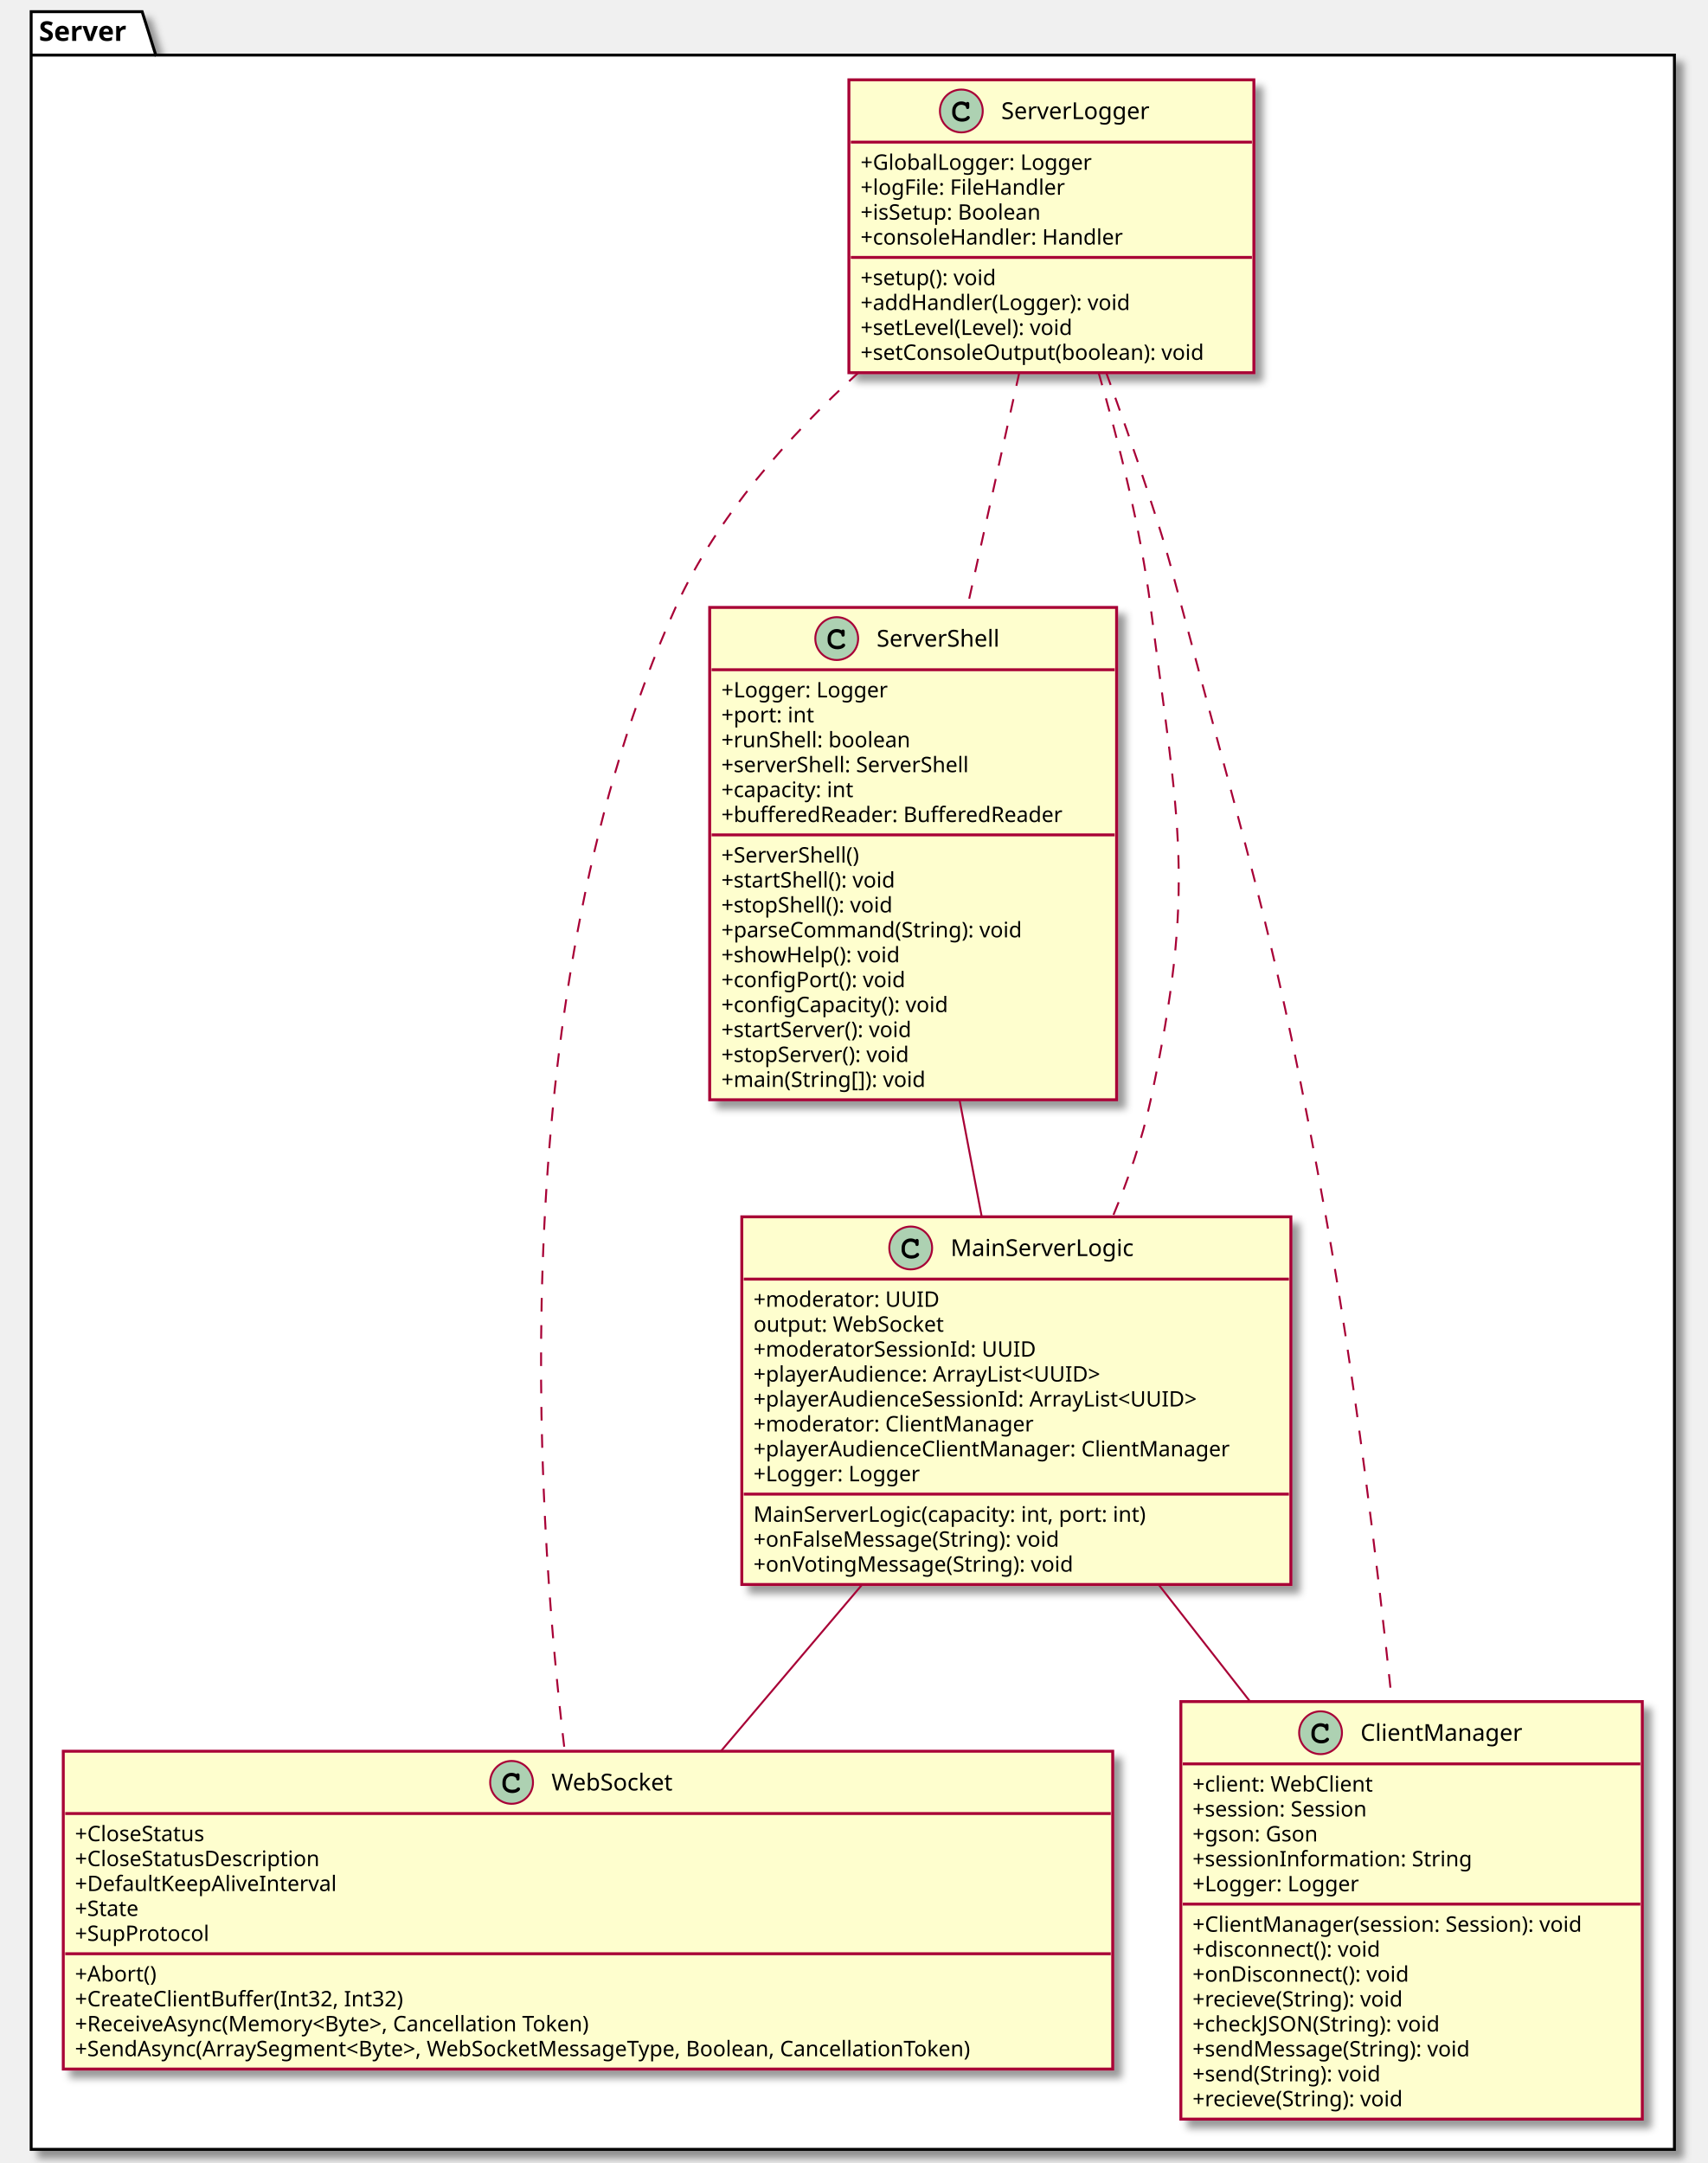
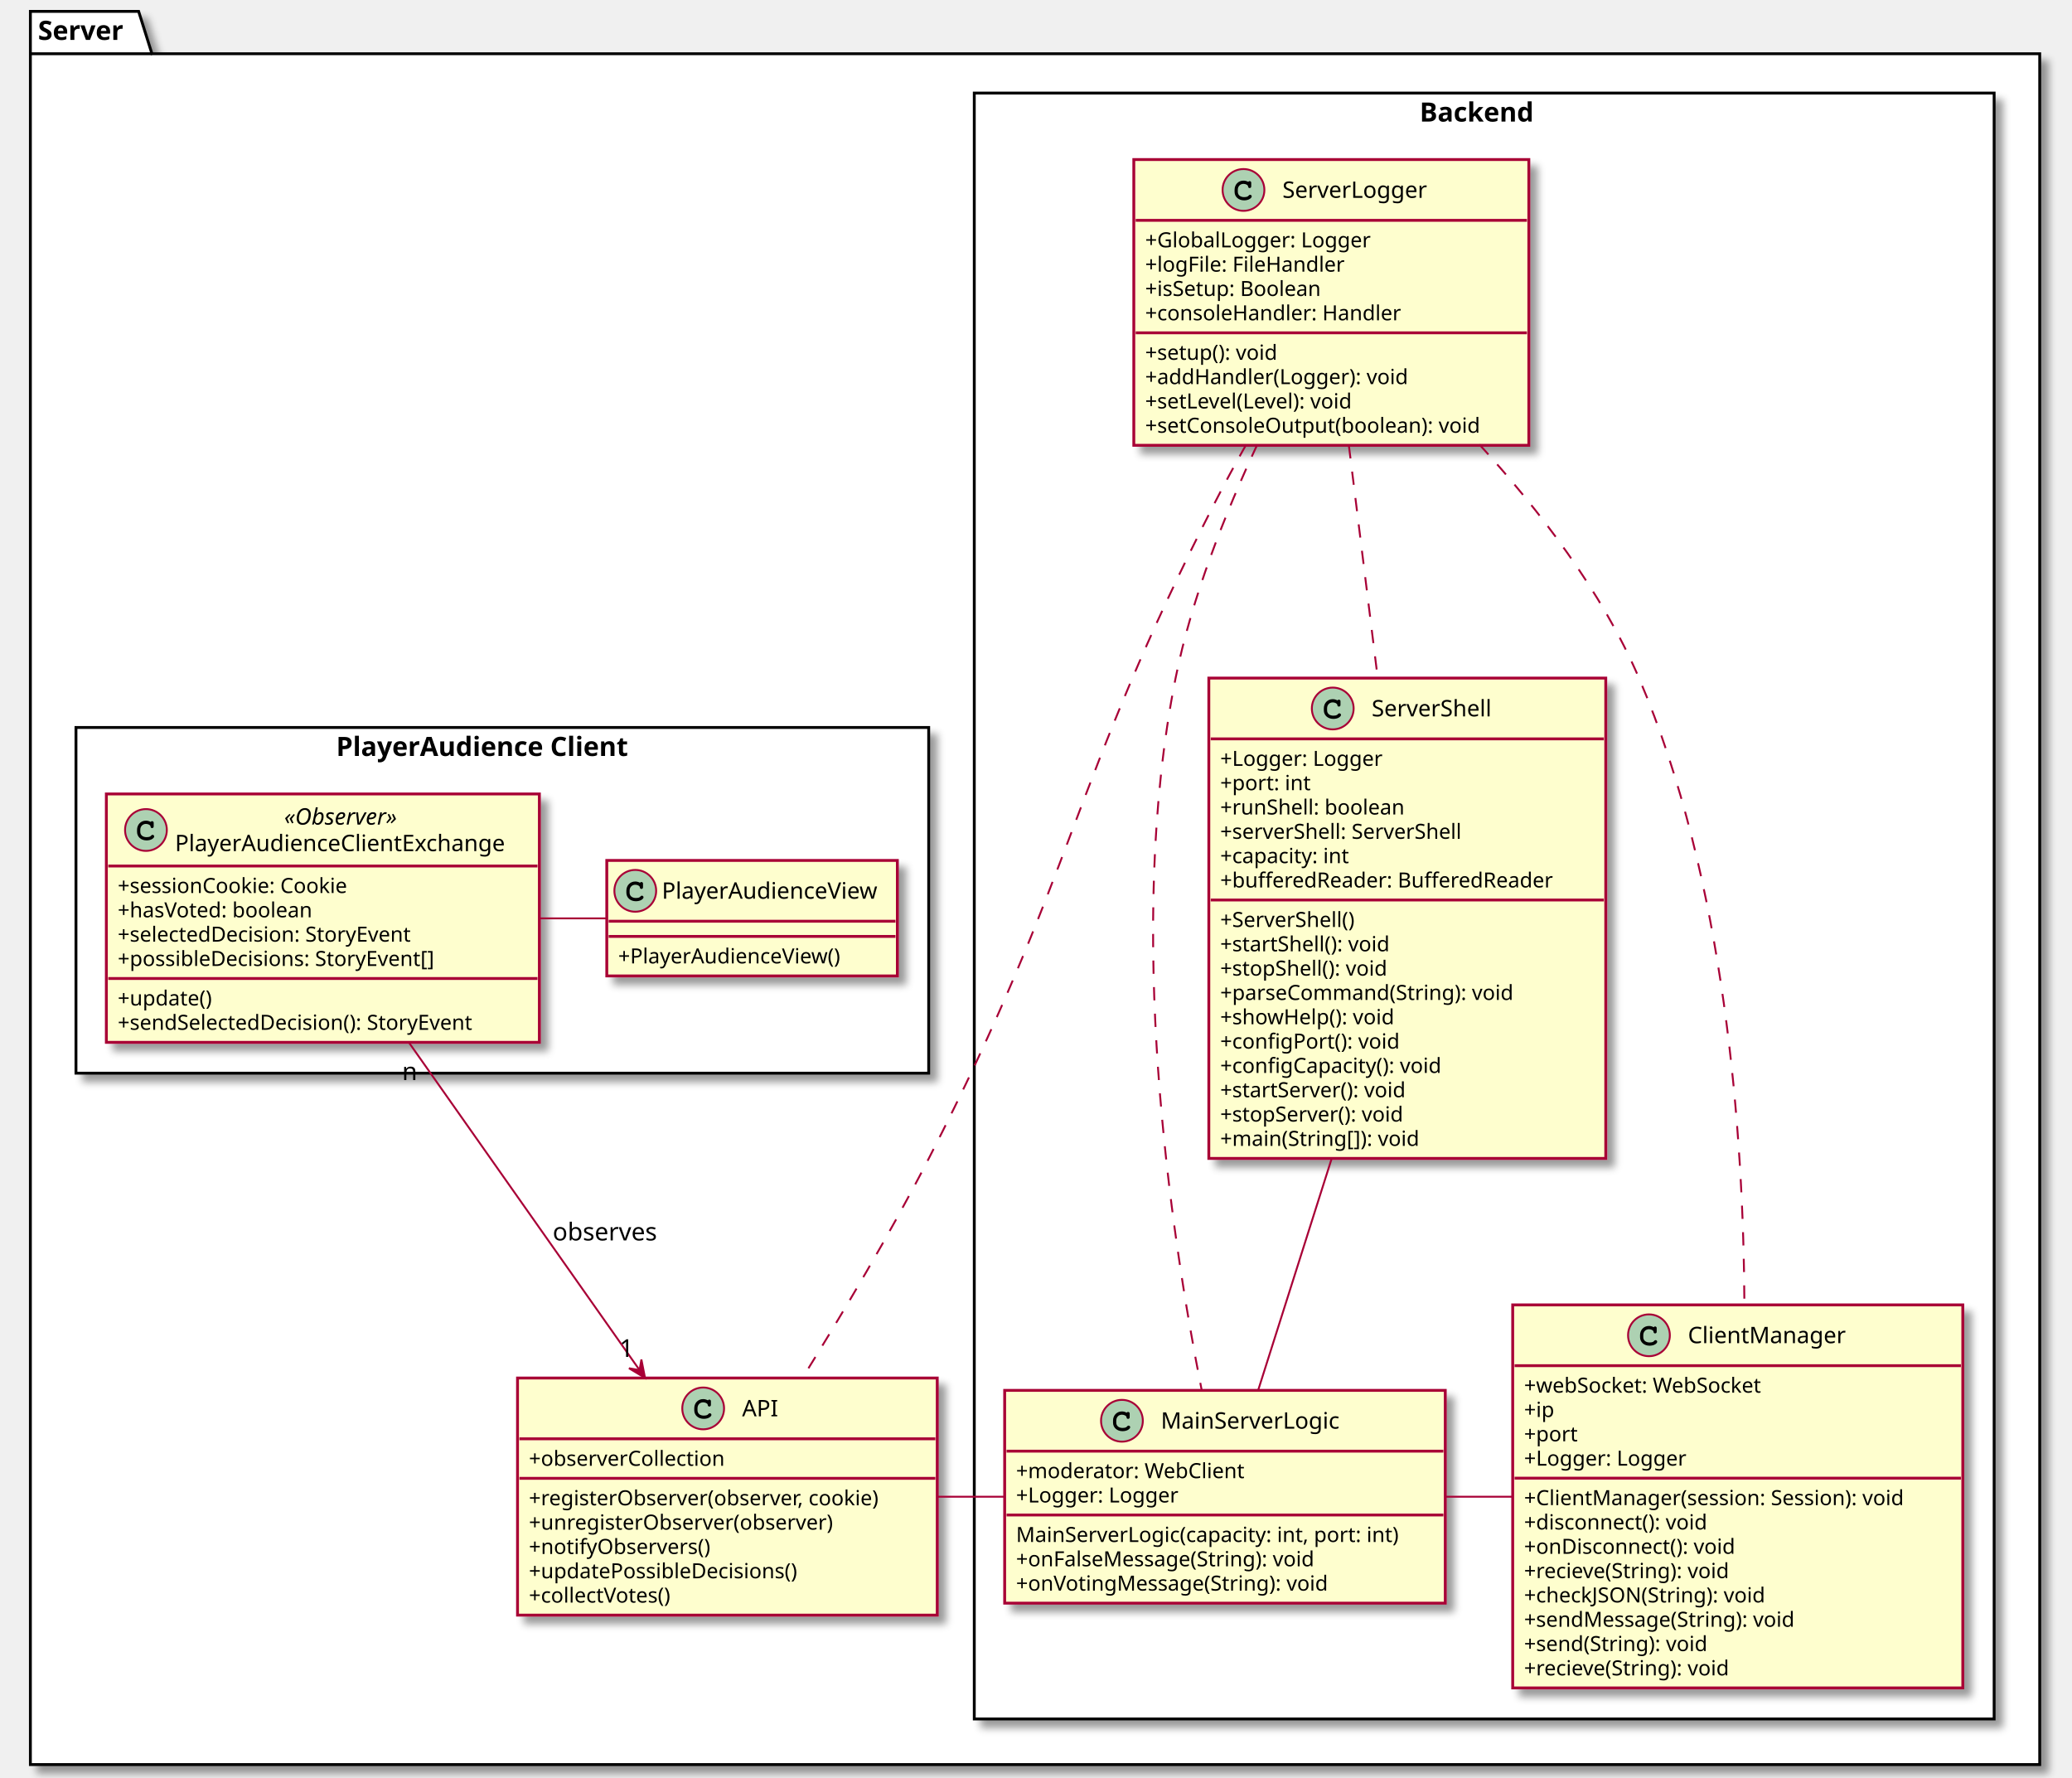
- <svg xmlns="http://www.w3.org/2000/svg" contentScriptType="application/ecmascript" contentStyleType="text/css" height="1111px" preserveAspectRatio="none" style="width:877px;height:1111px;" version="1.1" viewBox="0 0 877 1111" width="877px" zoomAndPan="magnify">
+ <svg xmlns="http://www.w3.org/2000/svg" contentScriptType="application/ecmascript" contentStyleType="text/css" height="936px" preserveAspectRatio="none" style="width:1091px;height:936px;" version="1.1" viewBox="0 0 1091 936" width="1091px" zoomAndPan="magnify">
  <defs>
-     <filter height="300%" id="fth3xwt7o2scf" width="300%" x="-1" y="-1">
+     <filter height="300%" id="f17lp3slovkx26" width="300%" x="-1" y="-1">
      <feGaussianBlur result="blurOut" stdDeviation="2.0" />
      <feColorMatrix in="blurOut" result="blurOut2" type="matrix" values="0 0 0 0 0 0 0 0 0 0 0 0 0 0 0 0 0 0 .4 0" />
      <feOffset dx="4.0" dy="4.0" in="blurOut2" result="blurOut3" />
      <feBlend in="SourceGraphic" in2="blurOut3" mode="normal" />
    </filter>
  </defs>
  <g>
-     <polygon fill="#FFFFFF" filter="url(#fth3xwt7o2scf)" points="16,6,73,6,80,28.297,860,28.297,860,1104,16,1104,16,6" style="stroke: #000000; stroke-width: 1.5;" />
+     <polygon fill="#FFFFFF" filter="url(#f17lp3slovkx26)" points="16,6,73,6,80,28.297,1074,28.297,1074,929,16,929,16,6" style="stroke: #000000; stroke-width: 1.5;" />
    <line style="stroke: #000000; stroke-width: 1.5;" x1="16" x2="80" y1="28.297" y2="28.297" />
    <text fill="#000000" font-family="sans-serif" font-size="14" font-weight="bold" lengthAdjust="spacingAndGlyphs" textLength="51" x="20" y="20.995">Server</text>
-     <rect codeLine="4" fill="#FEFECE" filter="url(#fth3xwt7o2scf)" height="252.875" id="ss" style="stroke: #A80036; stroke-width: 1.5;" width="209" x="364.5" y="312" />
-     <ellipse cx="429.75" cy="328" fill="#ADD1B2" rx="11" ry="11" style="stroke: #A80036; stroke-width: 1.0;" />
-     <path d="M432.094,323.672 C431.156,323.234 430.562,323.094 429.688,323.094 C427.062,323.094 425.062,325.172 425.062,327.891 L425.062,329.016 C425.062,331.594 427.172,333.484 430.062,333.484 C431.281,333.484 432.438,333.188 433.188,332.641 C433.766,332.234 434.094,331.781 434.094,331.391 C434.094,330.938 433.703,330.547 433.234,330.547 C433.016,330.547 432.812,330.625 432.625,330.812 C432.172,331.297 432.172,331.297 431.984,331.391 C431.562,331.656 430.875,331.781 430.109,331.781 C428.062,331.781 426.766,330.688 426.766,328.984 L426.766,327.891 C426.766,326.109 428.016,324.797 429.75,324.797 C430.328,324.797 430.938,324.953 431.406,325.203 C431.891,325.484 432.062,325.703 432.156,326.109 C432.219,326.516 432.25,326.641 432.391,326.766 C432.531,326.906 432.766,327.016 432.984,327.016 C433.25,327.016 433.516,326.875 433.688,326.656 C433.797,326.5 433.828,326.312 433.828,325.891 L433.828,324.469 C433.828,324.031 433.812,323.906 433.719,323.75 C433.562,323.484 433.281,323.344 432.984,323.344 C432.688,323.344 432.484,323.438 432.266,323.75 L432.094,323.672 Z " />
-     <text fill="#000000" font-family="sans-serif" font-size="12" lengthAdjust="spacingAndGlyphs" textLength="70" x="450.25" y="332.154">ServerShell</text>
-     <line style="stroke: #A80036; stroke-width: 1.5;" x1="365.5" x2="572.5" y1="344" y2="344" />
-     <text fill="#000000" font-family="sans-serif" font-size="11" lengthAdjust="spacingAndGlyphs" textLength="94" x="370.5" y="358.21">+Logger: Logger</text>
-     <text fill="#000000" font-family="sans-serif" font-size="11" lengthAdjust="spacingAndGlyphs" textLength="52" x="370.5" y="371.015">+port: int</text>
-     <text fill="#000000" font-family="sans-serif" font-size="11" lengthAdjust="spacingAndGlyphs" textLength="109" x="370.5" y="383.82">+runShell: boolean</text>
-     <text fill="#000000" font-family="sans-serif" font-size="11" lengthAdjust="spacingAndGlyphs" textLength="150" x="370.5" y="396.625">+serverShell: ServerShell</text>
-     <text fill="#000000" font-family="sans-serif" font-size="11" lengthAdjust="spacingAndGlyphs" textLength="77" x="370.5" y="409.429">+capacity: int</text>
-     <text fill="#000000" font-family="sans-serif" font-size="11" lengthAdjust="spacingAndGlyphs" textLength="197" x="370.5" y="422.234">+bufferedReader: BufferedReader</text>
-     <line style="stroke: #A80036; stroke-width: 1.5;" x1="365.5" x2="572.5" y1="428.828" y2="428.828" />
-     <text fill="#000000" font-family="sans-serif" font-size="11" lengthAdjust="spacingAndGlyphs" textLength="85" x="370.5" y="443.039">+ServerShell()</text>
-     <text fill="#000000" font-family="sans-serif" font-size="11" lengthAdjust="spacingAndGlyphs" textLength="102" x="370.5" y="455.843">+startShell(): void</text>
-     <text fill="#000000" font-family="sans-serif" font-size="11" lengthAdjust="spacingAndGlyphs" textLength="101" x="370.5" y="468.648">+stopShell(): void</text>
-     <text fill="#000000" font-family="sans-serif" font-size="11" lengthAdjust="spacingAndGlyphs" textLength="171" x="370.5" y="481.453">+parseCommand(String): void</text>
-     <text fill="#000000" font-family="sans-serif" font-size="11" lengthAdjust="spacingAndGlyphs" textLength="103" x="370.5" y="494.257">+showHelp(): void</text>
-     <text fill="#000000" font-family="sans-serif" font-size="11" lengthAdjust="spacingAndGlyphs" textLength="103" x="370.5" y="507.062">+configPort(): void</text>
-     <text fill="#000000" font-family="sans-serif" font-size="11" lengthAdjust="spacingAndGlyphs" textLength="131" x="370.5" y="519.867">+configCapacity(): void</text>
-     <text fill="#000000" font-family="sans-serif" font-size="11" lengthAdjust="spacingAndGlyphs" textLength="112" x="370.5" y="532.671">+startServer(): void</text>
-     <text fill="#000000" font-family="sans-serif" font-size="11" lengthAdjust="spacingAndGlyphs" textLength="111" x="370.5" y="545.476">+stopServer(): void</text>
-     <text fill="#000000" font-family="sans-serif" font-size="11" lengthAdjust="spacingAndGlyphs" textLength="117" x="370.5" y="558.281">+main(String[]): void</text>
-     <rect codeLine="23" fill="#FEFECE" filter="url(#fth3xwt7o2scf)" height="163.242" id="ws" style="stroke: #A80036; stroke-width: 1.5;" width="539" x="32.5" y="899.5" />
-     <ellipse cx="262.75" cy="915.5" fill="#ADD1B2" rx="11" ry="11" style="stroke: #A80036; stroke-width: 1.0;" />
-     <path d="M265.094,911.172 C264.156,910.734 263.562,910.594 262.688,910.594 C260.062,910.594 258.062,912.672 258.062,915.391 L258.062,916.516 C258.062,919.094 260.172,920.984 263.062,920.984 C264.281,920.984 265.438,920.688 266.188,920.141 C266.766,919.734 267.094,919.281 267.094,918.891 C267.094,918.438 266.703,918.047 266.234,918.047 C266.016,918.047 265.812,918.125 265.625,918.312 C265.172,918.797 265.172,918.797 264.984,918.891 C264.562,919.156 263.875,919.281 263.109,919.281 C261.062,919.281 259.766,918.188 259.766,916.484 L259.766,915.391 C259.766,913.609 261.016,912.297 262.75,912.297 C263.328,912.297 263.938,912.453 264.406,912.703 C264.891,912.984 265.062,913.203 265.156,913.609 C265.219,914.016 265.25,914.141 265.391,914.266 C265.531,914.406 265.766,914.516 265.984,914.516 C266.25,914.516 266.516,914.375 266.688,914.156 C266.797,914 266.828,913.812 266.828,913.391 L266.828,911.969 C266.828,911.531 266.812,911.406 266.719,911.25 C266.562,910.984 266.281,910.844 265.984,910.844 C265.688,910.844 265.484,910.938 265.266,911.25 L265.094,911.172 Z " />
-     <text fill="#000000" font-family="sans-serif" font-size="12" lengthAdjust="spacingAndGlyphs" textLength="70" x="283.25" y="919.654">WebSocket</text>
-     <line style="stroke: #A80036; stroke-width: 1.5;" x1="33.5" x2="570.5" y1="931.5" y2="931.5" />
-     <text fill="#000000" font-family="sans-serif" font-size="11" lengthAdjust="spacingAndGlyphs" textLength="77" x="38.5" y="945.71">+CloseStatus</text>
-     <text fill="#000000" font-family="sans-serif" font-size="11" lengthAdjust="spacingAndGlyphs" textLength="141" x="38.5" y="958.515">+CloseStatusDescription</text>
-     <text fill="#000000" font-family="sans-serif" font-size="11" lengthAdjust="spacingAndGlyphs" textLength="153" x="38.5" y="971.32">+DefaultKeepAliveInterval</text>
-     <text fill="#000000" font-family="sans-serif" font-size="11" lengthAdjust="spacingAndGlyphs" textLength="40" x="38.5" y="984.125">+State</text>
-     <text fill="#000000" font-family="sans-serif" font-size="11" lengthAdjust="spacingAndGlyphs" textLength="75" x="38.5" y="996.929">+SupProtocol</text>
-     <line style="stroke: #A80036; stroke-width: 1.5;" x1="33.5" x2="570.5" y1="1003.523" y2="1003.523" />
-     <text fill="#000000" font-family="sans-serif" font-size="11" lengthAdjust="spacingAndGlyphs" textLength="47" x="38.5" y="1017.734">+Abort()</text>
-     <text fill="#000000" font-family="sans-serif" font-size="11" lengthAdjust="spacingAndGlyphs" textLength="187" x="38.5" y="1030.539">+CreateClientBuffer(Int32, Int32)</text>
-     <text fill="#000000" font-family="sans-serif" font-size="11" lengthAdjust="spacingAndGlyphs" textLength="305" x="38.5" y="1043.343">+ReceiveAsync(Memory&lt;Byte&gt;, Cancellation Token)</text>
-     <text fill="#000000" font-family="sans-serif" font-size="11" lengthAdjust="spacingAndGlyphs" textLength="527" x="38.5" y="1056.148">+SendAsync(ArraySegment&lt;Byte&gt;, WebSocketMessageType, Boolean, CancellationToken)</text>
-     <rect codeLine="36" fill="#FEFECE" filter="url(#fth3xwt7o2scf)" height="188.852" id="msl" style="stroke: #A80036; stroke-width: 1.5;" width="282" x="381" y="625" />
-     <ellipse cx="467.75" cy="641" fill="#ADD1B2" rx="11" ry="11" style="stroke: #A80036; stroke-width: 1.0;" />
-     <path d="M470.094,636.672 C469.156,636.234 468.562,636.094 467.688,636.094 C465.062,636.094 463.062,638.172 463.062,640.891 L463.062,642.016 C463.062,644.594 465.172,646.484 468.062,646.484 C469.281,646.484 470.438,646.188 471.188,645.641 C471.766,645.234 472.094,644.781 472.094,644.391 C472.094,643.938 471.703,643.547 471.234,643.547 C471.016,643.547 470.812,643.625 470.625,643.812 C470.172,644.297 470.172,644.297 469.984,644.391 C469.562,644.656 468.875,644.781 468.109,644.781 C466.062,644.781 464.766,643.688 464.766,641.984 L464.766,640.891 C464.766,639.109 466.016,637.797 467.75,637.797 C468.328,637.797 468.938,637.953 469.406,638.203 C469.891,638.484 470.062,638.703 470.156,639.109 C470.219,639.516 470.25,639.641 470.391,639.766 C470.531,639.906 470.766,640.016 470.984,640.016 C471.25,640.016 471.516,639.875 471.688,639.656 C471.797,639.5 471.828,639.312 471.828,638.891 L471.828,637.469 C471.828,637.031 471.812,636.906 471.719,636.75 C471.562,636.484 471.281,636.344 470.984,636.344 C470.688,636.344 470.484,636.438 470.266,636.75 L470.094,636.672 Z " />
-     <text fill="#000000" font-family="sans-serif" font-size="12" lengthAdjust="spacingAndGlyphs" textLength="100" x="488.25" y="645.154">MainServerLogic</text>
-     <line style="stroke: #A80036; stroke-width: 1.5;" x1="382" x2="662" y1="657" y2="657" />
-     <text fill="#000000" font-family="sans-serif" font-size="11" lengthAdjust="spacingAndGlyphs" textLength="103" x="387" y="671.21">+moderator: UUID</text>
-     <text fill="#000000" font-family="sans-serif" font-size="11" lengthAdjust="spacingAndGlyphs" textLength="108" x="387" y="684.015">output: WebSocket</text>
-     <text fill="#000000" font-family="sans-serif" font-size="11" lengthAdjust="spacingAndGlyphs" textLength="158" x="387" y="696.82">+moderatorSessionId: UUID</text>
-     <text fill="#000000" font-family="sans-serif" font-size="11" lengthAdjust="spacingAndGlyphs" textLength="201" x="387" y="709.625">+playerAudience: ArrayList&lt;UUID&gt;</text>
-     <text fill="#000000" font-family="sans-serif" font-size="11" lengthAdjust="spacingAndGlyphs" textLength="256" x="387" y="722.429">+playerAudienceSessionId: ArrayList&lt;UUID&gt;</text>
-     <text fill="#000000" font-family="sans-serif" font-size="11" lengthAdjust="spacingAndGlyphs" textLength="157" x="387" y="735.234">+moderator: ClientManager</text>
-     <text fill="#000000" font-family="sans-serif" font-size="11" lengthAdjust="spacingAndGlyphs" textLength="270" x="387" y="748.039">+playerAudienceClientManager: ClientManager</text>
-     <text fill="#000000" font-family="sans-serif" font-size="11" lengthAdjust="spacingAndGlyphs" textLength="94" x="387" y="760.843">+Logger: Logger</text>
-     <line style="stroke: #A80036; stroke-width: 1.5;" x1="382" x2="662" y1="767.438" y2="767.438" />
-     <text fill="#000000" font-family="sans-serif" font-size="11" lengthAdjust="spacingAndGlyphs" textLength="220" x="387" y="781.648">MainServerLogic(capacity: int, port: int)</text>
-     <text fill="#000000" font-family="sans-serif" font-size="11" lengthAdjust="spacingAndGlyphs" textLength="176" x="387" y="794.453">+onFalseMessage(String): void</text>
-     <text fill="#000000" font-family="sans-serif" font-size="11" lengthAdjust="spacingAndGlyphs" textLength="182" x="387" y="807.257">+onVotingMessage(String): void</text>
-     <rect codeLine="51" fill="#FEFECE" filter="url(#fth3xwt7o2scf)" height="214.461" id="cm" style="stroke: #A80036; stroke-width: 1.5;" width="237" x="606.5" y="874" />
-     <ellipse cx="678.25" cy="890" fill="#ADD1B2" rx="11" ry="11" style="stroke: #A80036; stroke-width: 1.0;" />
-     <path d="M680.594,885.672 C679.656,885.234 679.062,885.094 678.188,885.094 C675.562,885.094 673.562,887.172 673.562,889.891 L673.562,891.016 C673.562,893.594 675.672,895.484 678.562,895.484 C679.781,895.484 680.938,895.188 681.688,894.641 C682.266,894.234 682.594,893.781 682.594,893.391 C682.594,892.938 682.203,892.547 681.734,892.547 C681.516,892.547 681.312,892.625 681.125,892.812 C680.672,893.297 680.672,893.297 680.484,893.391 C680.062,893.656 679.375,893.781 678.609,893.781 C676.562,893.781 675.266,892.688 675.266,890.984 L675.266,889.891 C675.266,888.109 676.516,886.797 678.25,886.797 C678.828,886.797 679.438,886.953 679.906,887.203 C680.391,887.484 680.562,887.703 680.656,888.109 C680.719,888.516 680.75,888.641 680.891,888.766 C681.031,888.906 681.266,889.016 681.484,889.016 C681.75,889.016 682.016,888.875 682.188,888.656 C682.297,888.5 682.328,888.312 682.328,887.891 L682.328,886.469 C682.328,886.031 682.312,885.906 682.219,885.75 C682.062,885.484 681.781,885.344 681.484,885.344 C681.188,885.344 680.984,885.438 680.766,885.75 L680.594,885.672 Z " />
-     <text fill="#000000" font-family="sans-serif" font-size="12" lengthAdjust="spacingAndGlyphs" textLength="85" x="698.75" y="894.154">ClientManager</text>
-     <line style="stroke: #A80036; stroke-width: 1.5;" x1="607.5" x2="842.5" y1="906" y2="906" />
-     <text fill="#000000" font-family="sans-serif" font-size="11" lengthAdjust="spacingAndGlyphs" textLength="106" x="612.5" y="920.21">+client: WebClient</text>
-     <text fill="#000000" font-family="sans-serif" font-size="11" lengthAdjust="spacingAndGlyphs" textLength="104" x="612.5" y="933.015">+session: Session</text>
-     <text fill="#000000" font-family="sans-serif" font-size="11" lengthAdjust="spacingAndGlyphs" textLength="72" x="612.5" y="945.82">+gson: Gson</text>
-     <text fill="#000000" font-family="sans-serif" font-size="11" lengthAdjust="spacingAndGlyphs" textLength="156" x="612.5" y="958.625">+sessionInformation: String</text>
-     <text fill="#000000" font-family="sans-serif" font-size="11" lengthAdjust="spacingAndGlyphs" textLength="94" x="612.5" y="971.429">+Logger: Logger</text>
-     <line style="stroke: #A80036; stroke-width: 1.5;" x1="607.5" x2="842.5" y1="978.023" y2="978.023" />
-     <text fill="#000000" font-family="sans-serif" font-size="11" lengthAdjust="spacingAndGlyphs" textLength="225" x="612.5" y="992.234">+ClientManager(session: Session): void</text>
-     <text fill="#000000" font-family="sans-serif" font-size="11" lengthAdjust="spacingAndGlyphs" textLength="109" x="612.5" y="1005.039">+disconnect(): void</text>
-     <text fill="#000000" font-family="sans-serif" font-size="11" lengthAdjust="spacingAndGlyphs" textLength="125" x="612.5" y="1017.843">+onDisconnect(): void</text>
-     <text fill="#000000" font-family="sans-serif" font-size="11" lengthAdjust="spacingAndGlyphs" textLength="125" x="612.5" y="1030.648">+recieve(String): void</text>
-     <text fill="#000000" font-family="sans-serif" font-size="11" lengthAdjust="spacingAndGlyphs" textLength="142" x="612.5" y="1043.453">+checkJSON(String): void</text>
-     <text fill="#000000" font-family="sans-serif" font-size="11" lengthAdjust="spacingAndGlyphs" textLength="160" x="612.5" y="1056.257">+sendMessage(String): void</text>
-     <text fill="#000000" font-family="sans-serif" font-size="11" lengthAdjust="spacingAndGlyphs" textLength="109" x="612.5" y="1069.062">+send(String): void</text>
-     <text fill="#000000" font-family="sans-serif" font-size="11" lengthAdjust="spacingAndGlyphs" textLength="125" x="612.5" y="1081.867">+recieve(String): void</text>
-     <rect codeLine="67" fill="#FEFECE" filter="url(#fth3xwt7o2scf)" height="150.438" id="sl" style="stroke: #A80036; stroke-width: 1.5;" width="208" x="436" y="41" />
-     <ellipse cx="493.75" cy="57" fill="#ADD1B2" rx="11" ry="11" style="stroke: #A80036; stroke-width: 1.0;" />
-     <path d="M496.094,52.672 C495.156,52.234 494.562,52.094 493.688,52.094 C491.062,52.094 489.062,54.172 489.062,56.891 L489.062,58.016 C489.062,60.594 491.172,62.484 494.062,62.484 C495.281,62.484 496.438,62.188 497.188,61.641 C497.766,61.234 498.094,60.781 498.094,60.391 C498.094,59.938 497.703,59.547 497.234,59.547 C497.016,59.547 496.812,59.625 496.625,59.812 C496.172,60.297 496.172,60.297 495.984,60.391 C495.562,60.656 494.875,60.781 494.109,60.781 C492.062,60.781 490.766,59.688 490.766,57.984 L490.766,56.891 C490.766,55.109 492.016,53.797 493.75,53.797 C494.328,53.797 494.938,53.953 495.406,54.203 C495.891,54.484 496.062,54.703 496.156,55.109 C496.219,55.516 496.25,55.641 496.391,55.766 C496.531,55.906 496.766,56.016 496.984,56.016 C497.25,56.016 497.516,55.875 497.688,55.656 C497.797,55.5 497.828,55.312 497.828,54.891 L497.828,53.469 C497.828,53.031 497.812,52.906 497.719,52.75 C497.562,52.484 497.281,52.344 496.984,52.344 C496.688,52.344 496.484,52.438 496.266,52.75 L496.094,52.672 Z " />
-     <text fill="#000000" font-family="sans-serif" font-size="12" lengthAdjust="spacingAndGlyphs" textLength="84" x="514.25" y="61.154">ServerLogger</text>
-     <line style="stroke: #A80036; stroke-width: 1.5;" x1="437" x2="643" y1="73" y2="73" />
-     <text fill="#000000" font-family="sans-serif" font-size="11" lengthAdjust="spacingAndGlyphs" textLength="130" x="442" y="87.21">+GlobalLogger: Logger</text>
-     <text fill="#000000" font-family="sans-serif" font-size="11" lengthAdjust="spacingAndGlyphs" textLength="117" x="442" y="100.015">+logFile: FileHandler</text>
-     <text fill="#000000" font-family="sans-serif" font-size="11" lengthAdjust="spacingAndGlyphs" textLength="106" x="442" y="112.82">+isSetup: Boolean</text>
-     <text fill="#000000" font-family="sans-serif" font-size="11" lengthAdjust="spacingAndGlyphs" textLength="148" x="442" y="125.624">+consoleHandler: Handler</text>
-     <line style="stroke: #A80036; stroke-width: 1.5;" x1="437" x2="643" y1="132.219" y2="132.219" />
-     <text fill="#000000" font-family="sans-serif" font-size="11" lengthAdjust="spacingAndGlyphs" textLength="80" x="442" y="146.429">+setup(): void</text>
-     <text fill="#000000" font-family="sans-serif" font-size="11" lengthAdjust="spacingAndGlyphs" textLength="152" x="442" y="159.234">+addHandler(Logger): void</text>
-     <text fill="#000000" font-family="sans-serif" font-size="11" lengthAdjust="spacingAndGlyphs" textLength="130" x="442" y="172.039">+setLevel(Level): void</text>
-     <text fill="#000000" font-family="sans-serif" font-size="11" lengthAdjust="spacingAndGlyphs" textLength="196" x="442" y="184.843">+setConsoleOutput(boolean): void</text>
-     <path codeLine="78" d="M492.864,565.125 C496.683,585.229 500.576,605.722 504.221,624.91 " fill="none" id="ss-msl" style="stroke: #A80036; stroke-width: 1.0;" />
-     <path codeLine="79" d="M442.575,814.185 C418.944,842.059 393.268,872.346 370.403,899.315 " fill="none" id="msl-ws" style="stroke: #A80036; stroke-width: 1.0;" />
-     <path codeLine="80" d="M595.288,814.185 C610.392,833.494 626.402,853.96 641.828,873.679 " fill="none" id="msl-cm" style="stroke: #A80036; stroke-width: 1.0;" />
-     <path codeLine="81" d="M564.16,191.123 C574.676,227.172 585.778,271.393 591,312 C605.343,423.526 614.575,455.055 591,565 C586.712,584.998 579.61,605.536 571.554,624.825 " fill="none" id="sl-msl" style="stroke: #A80036; stroke-width: 1.0; stroke-dasharray: 7.0,7.0;" />
-     <path codeLine="82" d="M441.263,191.064 C405.111,223.853 367.957,265.541 347,312 C258.641,507.883 274.433,769.225 290.029,899.323 " fill="none" id="sl-ws" style="stroke: #A80036; stroke-width: 1.0; stroke-dasharray: 7.0,7.0;" />
-     <path codeLine="83" d="M568.06,191.128 C575.141,210.527 582.557,231.476 589,251 C597.858,277.843 599.745,284.68 607,312 C643.686,450.158 655.727,484.306 681,625 C695.933,708.13 707.418,803.125 714.903,873.917 " fill="none" id="sl-cm" style="stroke: #A80036; stroke-width: 1.0; stroke-dasharray: 7.0,7.0;" />
-     <path codeLine="84" d="M523.533,191.335 C515.606,227.117 505.882,271.013 496.851,311.779 " fill="none" id="sl-ss" style="stroke: #A80036; stroke-width: 1.0; stroke-dasharray: 7.0,7.0;" />
+     <rect fill="#FFFFFF" filter="url(#f17lp3slovkx26)" height="856" style="stroke: #000000; stroke-width: 1.5;" width="537" x="513" y="49" />
+     <text fill="#000000" font-family="sans-serif" font-size="14" font-weight="bold" lengthAdjust="spacingAndGlyphs" textLength="68" x="747.5" y="63.995">Backend</text>
+     <rect fill="#FFFFFF" filter="url(#f17lp3slovkx26)" height="182" style="stroke: #000000; stroke-width: 1.5;" width="449" x="40" y="383" />
+     <text fill="#000000" font-family="sans-serif" font-size="14" font-weight="bold" lengthAdjust="spacingAndGlyphs" textLength="175" x="177" y="397.995">PlayerAudience Client</text>
+     <rect codeLine="4" fill="#FEFECE" filter="url(#f17lp3slovkx26)" height="124.828" id="api" style="stroke: #A80036; stroke-width: 1.5;" width="221" x="272.5" y="725.5" />
+     <ellipse cx="370.25" cy="741.5" fill="#ADD1B2" rx="11" ry="11" style="stroke: #A80036; stroke-width: 1.0;" />
+     <path d="M372.594,737.172 C371.656,736.734 371.062,736.594 370.188,736.594 C367.562,736.594 365.562,738.672 365.562,741.391 L365.562,742.516 C365.562,745.094 367.672,746.984 370.562,746.984 C371.781,746.984 372.938,746.688 373.688,746.141 C374.266,745.734 374.594,745.281 374.594,744.891 C374.594,744.438 374.203,744.047 373.734,744.047 C373.516,744.047 373.312,744.125 373.125,744.312 C372.672,744.797 372.672,744.797 372.484,744.891 C372.062,745.156 371.375,745.281 370.609,745.281 C368.562,745.281 367.266,744.188 367.266,742.484 L367.266,741.391 C367.266,739.609 368.516,738.297 370.25,738.297 C370.828,738.297 371.438,738.453 371.906,738.703 C372.391,738.984 372.562,739.203 372.656,739.609 C372.719,740.016 372.75,740.141 372.891,740.266 C373.031,740.406 373.266,740.516 373.484,740.516 C373.75,740.516 374.016,740.375 374.188,740.156 C374.297,740 374.328,739.812 374.328,739.391 L374.328,737.969 C374.328,737.531 374.312,737.406 374.219,737.25 C374.062,736.984 373.781,736.844 373.484,736.844 C373.188,736.844 372.984,736.938 372.766,737.25 L372.594,737.172 Z " />
+     <text fill="#000000" font-family="sans-serif" font-size="12" lengthAdjust="spacingAndGlyphs" textLength="17" x="390.75" y="745.654">API</text>
+     <line style="stroke: #A80036; stroke-width: 1.5;" x1="273.5" x2="492.5" y1="757.5" y2="757.5" />
+     <text fill="#000000" font-family="sans-serif" font-size="11" lengthAdjust="spacingAndGlyphs" textLength="116" x="278.5" y="771.71">+observerCollection</text>
+     <line style="stroke: #A80036; stroke-width: 1.5;" x1="273.5" x2="492.5" y1="778.305" y2="778.305" />
+     <text fill="#000000" font-family="sans-serif" font-size="11" lengthAdjust="spacingAndGlyphs" textLength="209" x="278.5" y="792.515">+registerObserver(observer, cookie)</text>
+     <text fill="#000000" font-family="sans-serif" font-size="11" lengthAdjust="spacingAndGlyphs" textLength="179" x="278.5" y="805.32">+unregisterObserver(observer)</text>
+     <text fill="#000000" font-family="sans-serif" font-size="11" lengthAdjust="spacingAndGlyphs" textLength="108" x="278.5" y="818.125">+notifyObservers()</text>
+     <text fill="#000000" font-family="sans-serif" font-size="11" lengthAdjust="spacingAndGlyphs" textLength="158" x="278.5" y="830.929">+updatePossibleDecisions()</text>
+     <text fill="#000000" font-family="sans-serif" font-size="11" lengthAdjust="spacingAndGlyphs" textLength="87" x="278.5" y="843.734">+collectVotes()</text>
+     <rect codeLine="13" fill="#FEFECE" filter="url(#f17lp3slovkx26)" height="252.875" id="ss" style="stroke: #A80036; stroke-width: 1.5;" width="209" x="636.5" y="357" />
+     <ellipse cx="701.75" cy="373" fill="#ADD1B2" rx="11" ry="11" style="stroke: #A80036; stroke-width: 1.0;" />
+     <path d="M704.094,368.672 C703.156,368.234 702.562,368.094 701.688,368.094 C699.062,368.094 697.062,370.172 697.062,372.891 L697.062,374.016 C697.062,376.594 699.172,378.484 702.062,378.484 C703.281,378.484 704.438,378.188 705.188,377.641 C705.766,377.234 706.094,376.781 706.094,376.391 C706.094,375.938 705.703,375.547 705.234,375.547 C705.016,375.547 704.812,375.625 704.625,375.812 C704.172,376.297 704.172,376.297 703.984,376.391 C703.562,376.656 702.875,376.781 702.109,376.781 C700.062,376.781 698.766,375.688 698.766,373.984 L698.766,372.891 C698.766,371.109 700.016,369.797 701.75,369.797 C702.328,369.797 702.938,369.953 703.406,370.203 C703.891,370.484 704.062,370.703 704.156,371.109 C704.219,371.516 704.25,371.641 704.391,371.766 C704.531,371.906 704.766,372.016 704.984,372.016 C705.25,372.016 705.516,371.875 705.688,371.656 C705.797,371.5 705.828,371.312 705.828,370.891 L705.828,369.469 C705.828,369.031 705.812,368.906 705.719,368.75 C705.562,368.484 705.281,368.344 704.984,368.344 C704.688,368.344 704.484,368.438 704.266,368.75 L704.094,368.672 Z " />
+     <text fill="#000000" font-family="sans-serif" font-size="12" lengthAdjust="spacingAndGlyphs" textLength="70" x="722.25" y="377.154">ServerShell</text>
+     <line style="stroke: #A80036; stroke-width: 1.5;" x1="637.5" x2="844.5" y1="389" y2="389" />
+     <text fill="#000000" font-family="sans-serif" font-size="11" lengthAdjust="spacingAndGlyphs" textLength="94" x="642.5" y="403.21">+Logger: Logger</text>
+     <text fill="#000000" font-family="sans-serif" font-size="11" lengthAdjust="spacingAndGlyphs" textLength="52" x="642.5" y="416.015">+port: int</text>
+     <text fill="#000000" font-family="sans-serif" font-size="11" lengthAdjust="spacingAndGlyphs" textLength="109" x="642.5" y="428.82">+runShell: boolean</text>
+     <text fill="#000000" font-family="sans-serif" font-size="11" lengthAdjust="spacingAndGlyphs" textLength="150" x="642.5" y="441.625">+serverShell: ServerShell</text>
+     <text fill="#000000" font-family="sans-serif" font-size="11" lengthAdjust="spacingAndGlyphs" textLength="77" x="642.5" y="454.429">+capacity: int</text>
+     <text fill="#000000" font-family="sans-serif" font-size="11" lengthAdjust="spacingAndGlyphs" textLength="197" x="642.5" y="467.234">+bufferedReader: BufferedReader</text>
+     <line style="stroke: #A80036; stroke-width: 1.5;" x1="637.5" x2="844.5" y1="473.828" y2="473.828" />
+     <text fill="#000000" font-family="sans-serif" font-size="11" lengthAdjust="spacingAndGlyphs" textLength="85" x="642.5" y="488.039">+ServerShell()</text>
+     <text fill="#000000" font-family="sans-serif" font-size="11" lengthAdjust="spacingAndGlyphs" textLength="102" x="642.5" y="500.843">+startShell(): void</text>
+     <text fill="#000000" font-family="sans-serif" font-size="11" lengthAdjust="spacingAndGlyphs" textLength="101" x="642.5" y="513.648">+stopShell(): void</text>
+     <text fill="#000000" font-family="sans-serif" font-size="11" lengthAdjust="spacingAndGlyphs" textLength="171" x="642.5" y="526.453">+parseCommand(String): void</text>
+     <text fill="#000000" font-family="sans-serif" font-size="11" lengthAdjust="spacingAndGlyphs" textLength="103" x="642.5" y="539.257">+showHelp(): void</text>
+     <text fill="#000000" font-family="sans-serif" font-size="11" lengthAdjust="spacingAndGlyphs" textLength="103" x="642.5" y="552.062">+configPort(): void</text>
+     <text fill="#000000" font-family="sans-serif" font-size="11" lengthAdjust="spacingAndGlyphs" textLength="131" x="642.5" y="564.867">+configCapacity(): void</text>
+     <text fill="#000000" font-family="sans-serif" font-size="11" lengthAdjust="spacingAndGlyphs" textLength="112" x="642.5" y="577.671">+startServer(): void</text>
+     <text fill="#000000" font-family="sans-serif" font-size="11" lengthAdjust="spacingAndGlyphs" textLength="111" x="642.5" y="590.476">+stopServer(): void</text>
+     <text fill="#000000" font-family="sans-serif" font-size="11" lengthAdjust="spacingAndGlyphs" textLength="117" x="642.5" y="603.281">+main(String[]): void</text>
+     <rect codeLine="32" fill="#FEFECE" filter="url(#f17lp3slovkx26)" height="201.656" id="cm" style="stroke: #A80036; stroke-width: 1.5;" width="237" x="796.5" y="687" />
+     <ellipse cx="868.25" cy="703" fill="#ADD1B2" rx="11" ry="11" style="stroke: #A80036; stroke-width: 1.0;" />
+     <path d="M870.594,698.672 C869.656,698.234 869.062,698.094 868.188,698.094 C865.562,698.094 863.562,700.172 863.562,702.891 L863.562,704.016 C863.562,706.594 865.672,708.484 868.562,708.484 C869.781,708.484 870.938,708.188 871.688,707.641 C872.266,707.234 872.594,706.781 872.594,706.391 C872.594,705.938 872.203,705.547 871.734,705.547 C871.516,705.547 871.312,705.625 871.125,705.812 C870.672,706.297 870.672,706.297 870.484,706.391 C870.062,706.656 869.375,706.781 868.609,706.781 C866.562,706.781 865.266,705.688 865.266,703.984 L865.266,702.891 C865.266,701.109 866.516,699.797 868.25,699.797 C868.828,699.797 869.438,699.953 869.906,700.203 C870.391,700.484 870.562,700.703 870.656,701.109 C870.719,701.516 870.75,701.641 870.891,701.766 C871.031,701.906 871.266,702.016 871.484,702.016 C871.75,702.016 872.016,701.875 872.188,701.656 C872.297,701.5 872.328,701.312 872.328,700.891 L872.328,699.469 C872.328,699.031 872.312,698.906 872.219,698.75 C872.062,698.484 871.781,698.344 871.484,698.344 C871.188,698.344 870.984,698.438 870.766,698.75 L870.594,698.672 Z " />
+     <text fill="#000000" font-family="sans-serif" font-size="12" lengthAdjust="spacingAndGlyphs" textLength="85" x="888.75" y="707.154">ClientManager</text>
+     <line style="stroke: #A80036; stroke-width: 1.5;" x1="797.5" x2="1032.5" y1="719" y2="719" />
+     <text fill="#000000" font-family="sans-serif" font-size="11" lengthAdjust="spacingAndGlyphs" textLength="144" x="802.5" y="733.21">+webSocket: WebSocket</text>
+     <text fill="#000000" font-family="sans-serif" font-size="11" lengthAdjust="spacingAndGlyphs" textLength="19" x="802.5" y="746.015">+ip</text>
+     <text fill="#000000" font-family="sans-serif" font-size="11" lengthAdjust="spacingAndGlyphs" textLength="31" x="802.5" y="758.82">+port</text>
+     <text fill="#000000" font-family="sans-serif" font-size="11" lengthAdjust="spacingAndGlyphs" textLength="94" x="802.5" y="771.625">+Logger: Logger</text>
+     <line style="stroke: #A80036; stroke-width: 1.5;" x1="797.5" x2="1032.5" y1="778.219" y2="778.219" />
+     <text fill="#000000" font-family="sans-serif" font-size="11" lengthAdjust="spacingAndGlyphs" textLength="225" x="802.5" y="792.429">+ClientManager(session: Session): void</text>
+     <text fill="#000000" font-family="sans-serif" font-size="11" lengthAdjust="spacingAndGlyphs" textLength="109" x="802.5" y="805.234">+disconnect(): void</text>
+     <text fill="#000000" font-family="sans-serif" font-size="11" lengthAdjust="spacingAndGlyphs" textLength="125" x="802.5" y="818.039">+onDisconnect(): void</text>
+     <text fill="#000000" font-family="sans-serif" font-size="11" lengthAdjust="spacingAndGlyphs" textLength="125" x="802.5" y="830.843">+recieve(String): void</text>
+     <text fill="#000000" font-family="sans-serif" font-size="11" lengthAdjust="spacingAndGlyphs" textLength="142" x="802.5" y="843.648">+checkJSON(String): void</text>
+     <text fill="#000000" font-family="sans-serif" font-size="11" lengthAdjust="spacingAndGlyphs" textLength="160" x="802.5" y="856.453">+sendMessage(String): void</text>
+     <text fill="#000000" font-family="sans-serif" font-size="11" lengthAdjust="spacingAndGlyphs" textLength="109" x="802.5" y="869.257">+send(String): void</text>
+     <text fill="#000000" font-family="sans-serif" font-size="11" lengthAdjust="spacingAndGlyphs" textLength="125" x="802.5" y="882.062">+recieve(String): void</text>
+     <rect codeLine="47" fill="#FEFECE" filter="url(#f17lp3slovkx26)" height="112.023" id="msl" style="stroke: #A80036; stroke-width: 1.5;" width="232" x="529" y="732" />
+     <ellipse cx="590.75" cy="748" fill="#ADD1B2" rx="11" ry="11" style="stroke: #A80036; stroke-width: 1.0;" />
+     <path d="M593.094,743.672 C592.156,743.234 591.562,743.094 590.688,743.094 C588.062,743.094 586.062,745.172 586.062,747.891 L586.062,749.016 C586.062,751.594 588.172,753.484 591.062,753.484 C592.281,753.484 593.438,753.188 594.188,752.641 C594.766,752.234 595.094,751.781 595.094,751.391 C595.094,750.938 594.703,750.547 594.234,750.547 C594.016,750.547 593.812,750.625 593.625,750.812 C593.172,751.297 593.172,751.297 592.984,751.391 C592.562,751.656 591.875,751.781 591.109,751.781 C589.062,751.781 587.766,750.688 587.766,748.984 L587.766,747.891 C587.766,746.109 589.016,744.797 590.75,744.797 C591.328,744.797 591.938,744.953 592.406,745.203 C592.891,745.484 593.062,745.703 593.156,746.109 C593.219,746.516 593.25,746.641 593.391,746.766 C593.531,746.906 593.766,747.016 593.984,747.016 C594.25,747.016 594.516,746.875 594.688,746.656 C594.797,746.5 594.828,746.312 594.828,745.891 L594.828,744.469 C594.828,744.031 594.812,743.906 594.719,743.75 C594.562,743.484 594.281,743.344 593.984,743.344 C593.688,743.344 593.484,743.438 593.266,743.75 L593.094,743.672 Z " />
+     <text fill="#000000" font-family="sans-serif" font-size="12" lengthAdjust="spacingAndGlyphs" textLength="100" x="611.25" y="752.154">MainServerLogic</text>
+     <line style="stroke: #A80036; stroke-width: 1.5;" x1="530" x2="760" y1="764" y2="764" />
+     <text fill="#000000" font-family="sans-serif" font-size="11" lengthAdjust="spacingAndGlyphs" textLength="134" x="535" y="778.21">+moderator: WebClient</text>
+     <text fill="#000000" font-family="sans-serif" font-size="11" lengthAdjust="spacingAndGlyphs" textLength="94" x="535" y="791.015">+Logger: Logger</text>
+     <line style="stroke: #A80036; stroke-width: 1.5;" x1="530" x2="760" y1="797.609" y2="797.609" />
+     <text fill="#000000" font-family="sans-serif" font-size="11" lengthAdjust="spacingAndGlyphs" textLength="220" x="535" y="811.82">MainServerLogic(capacity: int, port: int)</text>
+     <text fill="#000000" font-family="sans-serif" font-size="11" lengthAdjust="spacingAndGlyphs" textLength="176" x="535" y="824.625">+onFalseMessage(String): void</text>
+     <text fill="#000000" font-family="sans-serif" font-size="11" lengthAdjust="spacingAndGlyphs" textLength="182" x="535" y="837.429">+onVotingMessage(String): void</text>
+     <rect codeLine="56" fill="#FEFECE" filter="url(#f17lp3slovkx26)" height="150.438" id="sl" style="stroke: #A80036; stroke-width: 1.5;" width="208" x="597" y="84" />
+     <ellipse cx="654.75" cy="100" fill="#ADD1B2" rx="11" ry="11" style="stroke: #A80036; stroke-width: 1.0;" />
+     <path d="M657.094,95.672 C656.156,95.234 655.562,95.094 654.688,95.094 C652.062,95.094 650.062,97.172 650.062,99.891 L650.062,101.016 C650.062,103.594 652.172,105.484 655.062,105.484 C656.281,105.484 657.438,105.188 658.188,104.641 C658.766,104.234 659.094,103.781 659.094,103.391 C659.094,102.938 658.703,102.547 658.234,102.547 C658.016,102.547 657.812,102.625 657.625,102.812 C657.172,103.297 657.172,103.297 656.984,103.391 C656.562,103.656 655.875,103.781 655.109,103.781 C653.062,103.781 651.766,102.688 651.766,100.984 L651.766,99.891 C651.766,98.109 653.016,96.797 654.75,96.797 C655.328,96.797 655.938,96.953 656.406,97.203 C656.891,97.484 657.062,97.703 657.156,98.109 C657.219,98.516 657.25,98.641 657.391,98.766 C657.531,98.906 657.766,99.016 657.984,99.016 C658.25,99.016 658.516,98.875 658.688,98.656 C658.797,98.5 658.828,98.312 658.828,97.891 L658.828,96.469 C658.828,96.031 658.812,95.906 658.719,95.75 C658.562,95.484 658.281,95.344 657.984,95.344 C657.688,95.344 657.484,95.438 657.266,95.75 L657.094,95.672 Z " />
+     <text fill="#000000" font-family="sans-serif" font-size="12" lengthAdjust="spacingAndGlyphs" textLength="84" x="675.25" y="104.154">ServerLogger</text>
+     <line style="stroke: #A80036; stroke-width: 1.5;" x1="598" x2="804" y1="116" y2="116" />
+     <text fill="#000000" font-family="sans-serif" font-size="11" lengthAdjust="spacingAndGlyphs" textLength="130" x="603" y="130.21">+GlobalLogger: Logger</text>
+     <text fill="#000000" font-family="sans-serif" font-size="11" lengthAdjust="spacingAndGlyphs" textLength="117" x="603" y="143.015">+logFile: FileHandler</text>
+     <text fill="#000000" font-family="sans-serif" font-size="11" lengthAdjust="spacingAndGlyphs" textLength="106" x="603" y="155.82">+isSetup: Boolean</text>
+     <text fill="#000000" font-family="sans-serif" font-size="11" lengthAdjust="spacingAndGlyphs" textLength="148" x="603" y="168.625">+consoleHandler: Handler</text>
+     <line style="stroke: #A80036; stroke-width: 1.5;" x1="598" x2="804" y1="175.219" y2="175.219" />
+     <text fill="#000000" font-family="sans-serif" font-size="11" lengthAdjust="spacingAndGlyphs" textLength="80" x="603" y="189.429">+setup(): void</text>
+     <text fill="#000000" font-family="sans-serif" font-size="11" lengthAdjust="spacingAndGlyphs" textLength="152" x="603" y="202.234">+addHandler(Logger): void</text>
+     <text fill="#000000" font-family="sans-serif" font-size="11" lengthAdjust="spacingAndGlyphs" textLength="130" x="603" y="215.039">+setLevel(Level): void</text>
+     <text fill="#000000" font-family="sans-serif" font-size="11" lengthAdjust="spacingAndGlyphs" textLength="196" x="603" y="227.843">+setConsoleOutput(boolean): void</text>
+     <rect codeLine="68" fill="#FEFECE" filter="url(#f17lp3slovkx26)" height="130.766" id="pace" style="stroke: #A80036; stroke-width: 1.5;" width="228" x="56" y="418" />
+     <ellipse cx="76.85" cy="436.969" fill="#ADD1B2" rx="11" ry="11" style="stroke: #A80036; stroke-width: 1.0;" />
+     <path d="M79.194,432.641 C78.256,432.203 77.662,432.062 76.787,432.062 C74.162,432.062 72.162,434.141 72.162,436.859 L72.162,437.984 C72.162,440.562 74.272,442.453 77.162,442.453 C78.381,442.453 79.537,442.156 80.287,441.609 C80.866,441.203 81.194,440.75 81.194,440.359 C81.194,439.906 80.803,439.516 80.334,439.516 C80.116,439.516 79.912,439.594 79.725,439.781 C79.272,440.266 79.272,440.266 79.084,440.359 C78.662,440.625 77.975,440.75 77.209,440.75 C75.162,440.75 73.866,439.656 73.866,437.953 L73.866,436.859 C73.866,435.078 75.116,433.766 76.85,433.766 C77.428,433.766 78.037,433.922 78.506,434.172 C78.991,434.453 79.162,434.672 79.256,435.078 C79.319,435.484 79.35,435.609 79.491,435.734 C79.631,435.875 79.866,435.984 80.084,435.984 C80.35,435.984 80.616,435.844 80.787,435.625 C80.897,435.469 80.928,435.281 80.928,434.859 L80.928,433.438 C80.928,433 80.912,432.875 80.819,432.719 C80.662,432.453 80.381,432.312 80.084,432.312 C79.787,432.312 79.584,432.406 79.366,432.719 L79.194,432.641 Z " />
+     <text fill="#000000" font-family="sans-serif" font-size="12" font-style="italic" lengthAdjust="spacingAndGlyphs" textLength="68" x="149.65" y="434.139">«Observer»</text>
+     <text fill="#000000" font-family="sans-serif" font-size="12" lengthAdjust="spacingAndGlyphs" textLength="183" x="92.15" y="448.107">PlayerAudienceClientExchange</text>
+     <line style="stroke: #A80036; stroke-width: 1.5;" x1="57" x2="283" y1="455.938" y2="455.938" />
+     <text fill="#000000" font-family="sans-serif" font-size="11" lengthAdjust="spacingAndGlyphs" textLength="137" x="62" y="470.148">+sessionCookie: Cookie</text>
+     <text fill="#000000" font-family="sans-serif" font-size="11" lengthAdjust="spacingAndGlyphs" textLength="116" x="62" y="482.953">+hasVoted: boolean</text>
+     <text fill="#000000" font-family="sans-serif" font-size="11" lengthAdjust="spacingAndGlyphs" textLength="178" x="62" y="495.757">+selectedDecision: StoryEvent</text>
+     <text fill="#000000" font-family="sans-serif" font-size="11" lengthAdjust="spacingAndGlyphs" textLength="189" x="62" y="508.562">+possibleDecisions: StoryEvent[]</text>
+     <line style="stroke: #A80036; stroke-width: 1.5;" x1="57" x2="283" y1="515.156" y2="515.156" />
+     <text fill="#000000" font-family="sans-serif" font-size="11" lengthAdjust="spacingAndGlyphs" textLength="57" x="62" y="529.367">+update()</text>
+     <text fill="#000000" font-family="sans-serif" font-size="11" lengthAdjust="spacingAndGlyphs" textLength="216" x="62" y="542.171">+sendSelectedDecision(): StoryEvent</text>
+     <rect codeLine="77" fill="#FEFECE" filter="url(#f17lp3slovkx26)" height="60.805" id="pav" style="stroke: #A80036; stroke-width: 1.5;" width="153" x="319.5" y="453" />
+     <ellipse cx="334.5" cy="469" fill="#ADD1B2" rx="11" ry="11" style="stroke: #A80036; stroke-width: 1.0;" />
+     <path d="M336.844,464.672 C335.906,464.234 335.312,464.094 334.438,464.094 C331.812,464.094 329.812,466.172 329.812,468.891 L329.812,470.016 C329.812,472.594 331.922,474.484 334.812,474.484 C336.031,474.484 337.188,474.188 337.938,473.641 C338.516,473.234 338.844,472.781 338.844,472.391 C338.844,471.938 338.453,471.547 337.984,471.547 C337.766,471.547 337.562,471.625 337.375,471.812 C336.922,472.297 336.922,472.297 336.734,472.391 C336.312,472.656 335.625,472.781 334.859,472.781 C332.812,472.781 331.516,471.688 331.516,469.984 L331.516,468.891 C331.516,467.109 332.766,465.797 334.5,465.797 C335.078,465.797 335.688,465.953 336.156,466.203 C336.641,466.484 336.812,466.703 336.906,467.109 C336.969,467.516 337,467.641 337.141,467.766 C337.281,467.906 337.516,468.016 337.734,468.016 C338,468.016 338.266,467.875 338.438,467.656 C338.547,467.5 338.578,467.312 338.578,466.891 L338.578,465.469 C338.578,465.031 338.562,464.906 338.469,464.75 C338.312,464.484 338.031,464.344 337.734,464.344 C337.438,464.344 337.234,464.438 337.016,464.75 L336.844,464.672 Z " />
+     <text fill="#000000" font-family="sans-serif" font-size="12" lengthAdjust="spacingAndGlyphs" textLength="121" x="348.5" y="473.154">PlayerAudienceView</text>
+     <line style="stroke: #A80036; stroke-width: 1.5;" x1="320.5" x2="471.5" y1="485" y2="485" />
+     <line style="stroke: #A80036; stroke-width: 1.5;" x1="320.5" x2="471.5" y1="493" y2="493" />
+     <text fill="#000000" font-family="sans-serif" font-size="11" lengthAdjust="spacingAndGlyphs" textLength="134" x="325.5" y="507.21">+PlayerAudienceView()</text>
+     <path codeLine="85" d="M701.121,610.159 C687.676,652.527 673.355,697.653 662.545,731.716 " fill="none" id="ss-msl" style="stroke: #A80036; stroke-width: 1.0;" />
+     <path codeLine="86" d="M761.016,788 C772.745,788 784.474,788 796.203,788 " fill="none" id="msl-cm" style="stroke: #A80036; stroke-width: 1.0;" />
+     <path codeLine="87" d="M528.736,788 C517.001,788 505.266,788 493.531,788 " fill="none" id="msl-api" style="stroke: #A80036; stroke-width: 1.0;" />
+     <path codeLine="88" d="M779.012,234.053 C810.344,268.385 843.579,311.608 863,357 C908.478,463.295 918.086,597.014 918.505,686.875 " fill="none" id="sl-cm" style="stroke: #A80036; stroke-width: 1.0; stroke-dasharray: 7.0,7.0;" />
+     <path codeLine="89" d="M662.023,234.037 C645.198,270.078 627.456,314.678 619,357 C592.513,489.561 616.39,649.292 632.715,731.743 " fill="none" id="sl-msl" style="stroke: #A80036; stroke-width: 1.0; stroke-dasharray: 7.0,7.0;" />
+     <path codeLine="90" d="M656.132,234.125 C650.522,244.072 645.005,254.216 640,264 C563.588,413.374 565.713,460.78 489,610 C468.775,649.341 443.394,691.918 422.54,725.452 " fill="none" id="sl-api" style="stroke: #A80036; stroke-width: 1.0; stroke-dasharray: 7.0,7.0;" />
+     <path codeLine="91" d="M710.227,234.393 C714.738,270.76 720.29,315.528 725.432,356.979 " fill="none" id="sl-ss" style="stroke: #A80036; stroke-width: 1.0; stroke-dasharray: 7.0,7.0;" />
+     <path codeLine="92" d="M284.324,483.5 C295.957,483.5 307.59,483.5 319.223,483.5 " fill="none" id="pace-pav" style="stroke: #A80036; stroke-width: 1.0;" />
+     <path codeLine="93" d="M215.433,549.023 C251.144,599.739 300.69,670.105 336.638,721.158 " fill="none" id="pace-to-api" style="stroke: #A80036; stroke-width: 1.0;" />
+     <polygon fill="#A80036" points="339.637,725.417,337.725,715.755,336.758,721.329,331.184,720.362,339.637,725.417" style="stroke: #A80036; stroke-width: 1.0;" />
+     <text fill="#000000" font-family="sans-serif" font-size="13" lengthAdjust="spacingAndGlyphs" textLength="59" x="291" y="653.067">observes</text>
+     <text fill="#000000" font-family="sans-serif" font-size="13" lengthAdjust="spacingAndGlyphs" textLength="8" x="211.706" y="568.639">n</text>
+     <text fill="#000000" font-family="sans-serif" font-size="13" lengthAdjust="spacingAndGlyphs" textLength="8" x="326.161" y="714.398">1</text>
  </g>
</svg>
